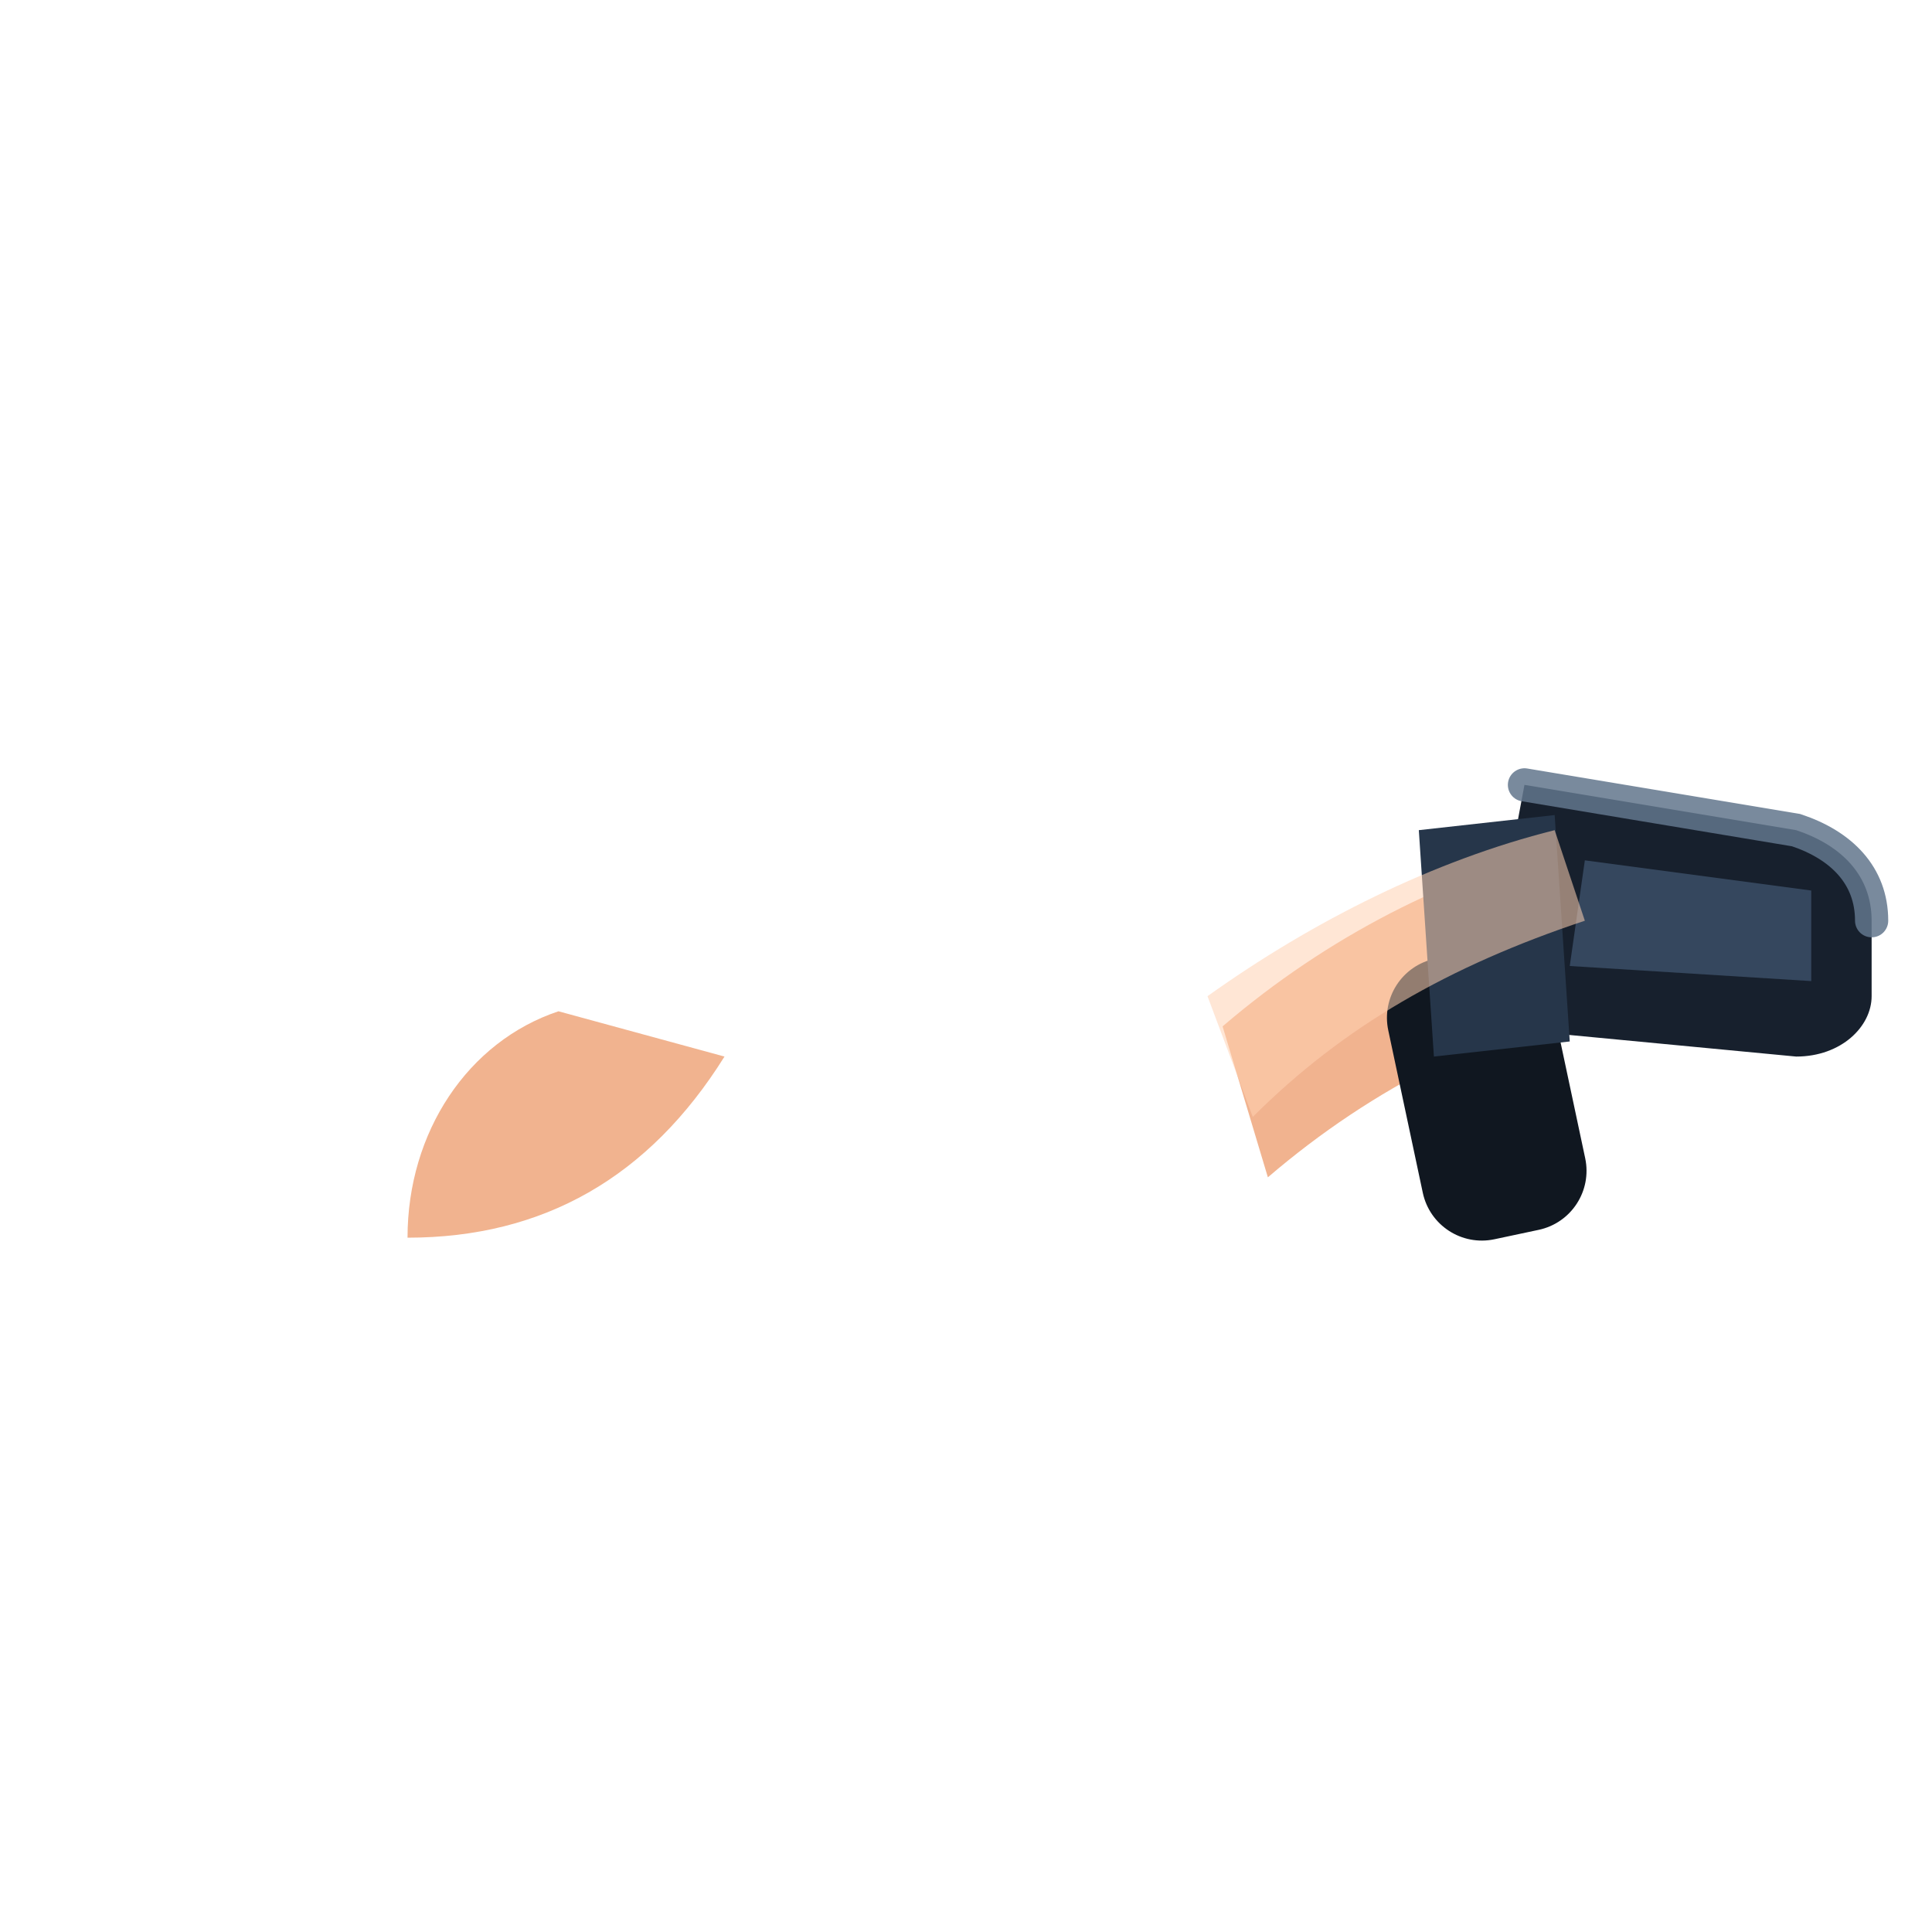
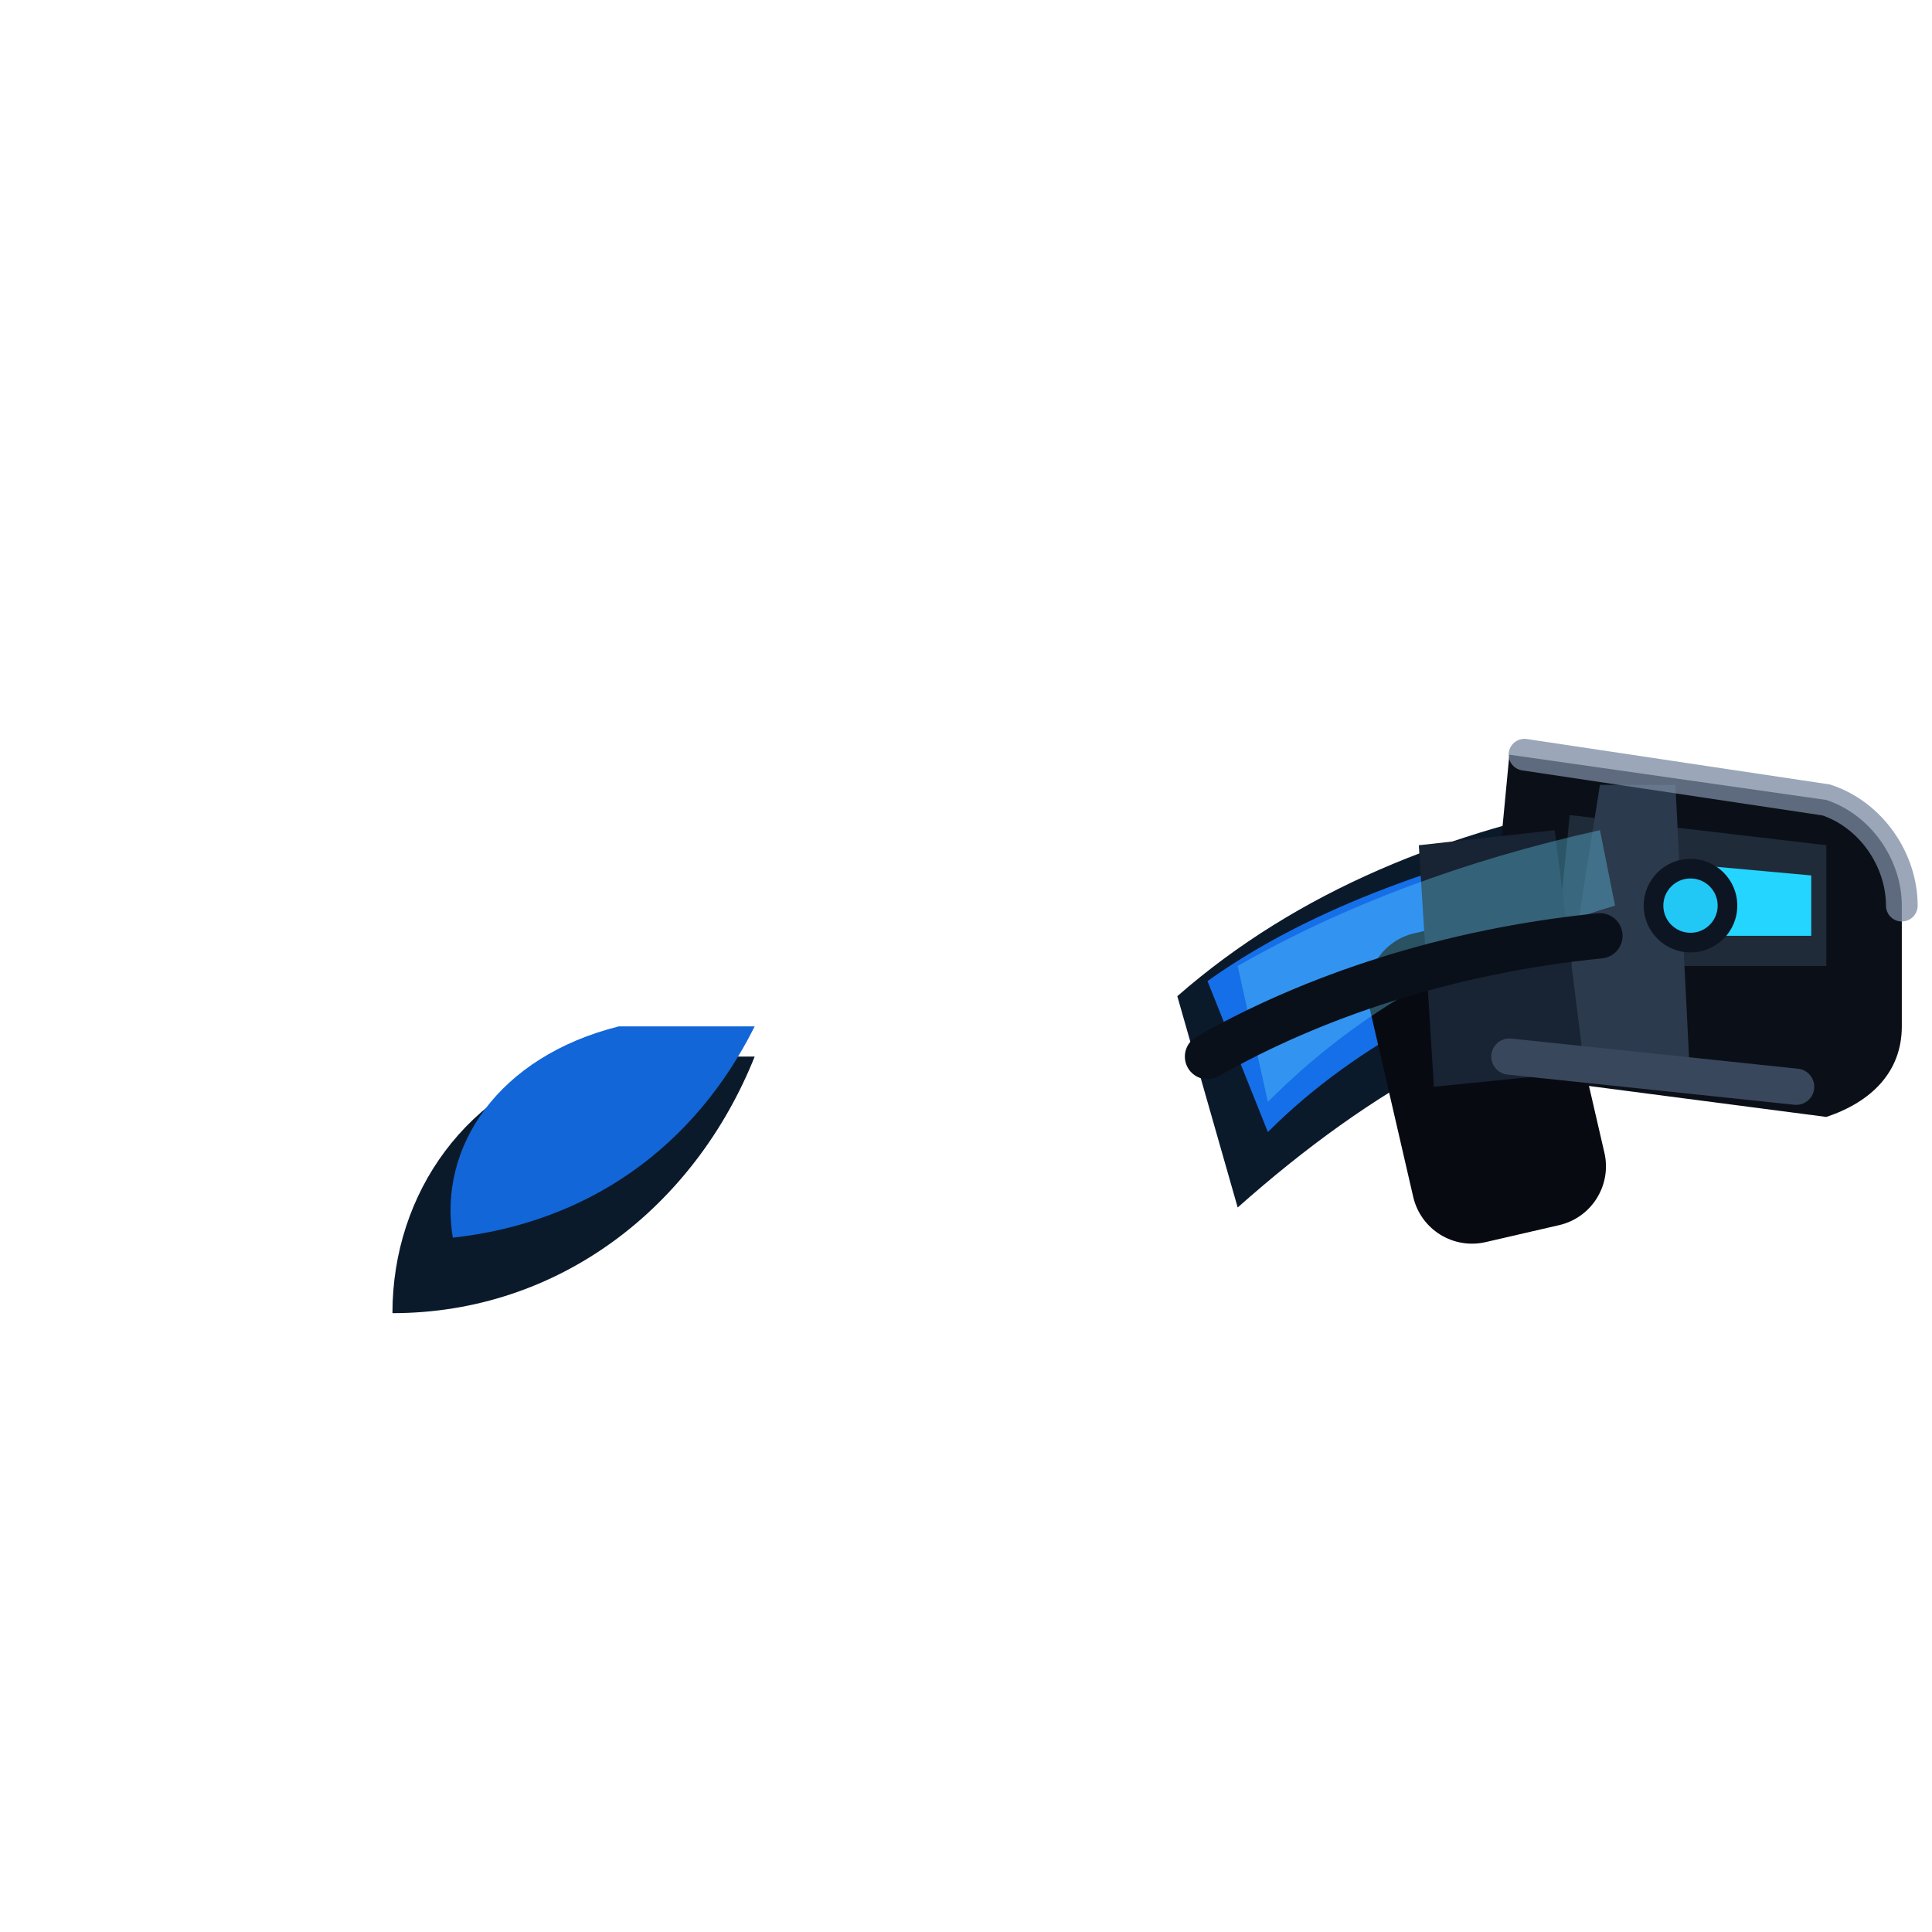
<svg xmlns="http://www.w3.org/2000/svg" viewBox="0 0 128 128">
  <g id="arms_and_gun">
-     <path d="M37 67 C31 69 27 75 27 82 C36 82 43 78 48 70 Z" fill="#f1b38f" />
-     <path d="M81 68 C88 62 96 58 104 56 L108 66 C99 68 91 72 84 78 Z" fill="#f1b38f" />
-     <path d="M101 52 L119 55 C122 56 124 58 124 61 L124 66 C124 68 122 70 119 70 L98 68 Z" fill="#17202d" />
-     <path d="M105 57 L120 59 L120 65 L104 64 Z" fill="#35475e" />
-     <rect x="93" y="63" width="11" height="19" rx="4" transform="rotate(-12 98.5 72.5)" fill="#101720" />
-     <path d="M94 55 L103 54 L104 69 L95 70 Z" fill="#26364a" />
-     <path d="M80 66 C87 61 95 57 103 55 L105 61 C96 64 89 68 83 74 Z" fill="#ffd1b3" opacity="0.55" />
-     <path d="M101 52 L119 55 C122 56 124 58 124 61" fill="none" stroke="#61758c" stroke-width="2.2" stroke-linecap="round" opacity="0.85" />
+     <path d="M39 70 C31 72 26 79 26 87 C37 87 46 80 50 70 Z" fill="#0b1a2b" />
+     <path d="M41 68 C33 70 29 76 30 82 C39 81 46 76 50 68 Z" fill="#1266d8" />
+     <path d="M78 66 C86 59 96 55 107 53 L111 65 C100 67 91 72 82 80 Z" fill="#0b1a2b" />
+     <path d="M80 65 C87 60 96 57 105 55 L108 62 C98 65 90 69 84 75 Z" fill="#156fe8" />
+     <path d="M100 50 L121 53 C124 54 126 57 126 60 L126 68 C126 71 124 73 121 74 L98 71 Z" fill="#0b1018" />
+     <path d="M104 54 L121 56 L121 64 L103 64 Z" fill="#202b39" />
+     <path d="M109 57 L120 58 L120 62 L108 62 Z" fill="#24d5ff" />
+     <path d="M106 52 L111 52 L112 72 L103 71 Z" fill="#2c3a4d" />
+     <rect x="92" y="61" width="13" height="21" rx="4" transform="rotate(-13 98.5 71.5)" fill="#070b11" />
+     <path d="M94 56 L103 55 L105 71 L95 72 Z" fill="#182334" />
+     <circle cx="112" cy="60" r="3.1" fill="#0d1522" />
+     <circle cx="112" cy="60" r="1.8" fill="#21c8f6" />
+     <path d="M101 50 L121 53 C124 54 126 57 126 60" fill="none" stroke="#798aa0" stroke-width="2.1" stroke-linecap="round" opacity="0.75" />
+     <path d="M100 70 L119 72" fill="none" stroke="#38475c" stroke-width="2.4" stroke-linecap="round" />
+     <path d="M82 64 C89 60 97 57 106 55 L107 60 C97 63 90 67 84 73 Z" fill="#69ddff" opacity="0.34" />
+     <path d="M80 70 C87 66 96 63 106 62" fill="none" stroke="#0a101a" stroke-width="3" stroke-linecap="round" />
  </g>
</svg>
